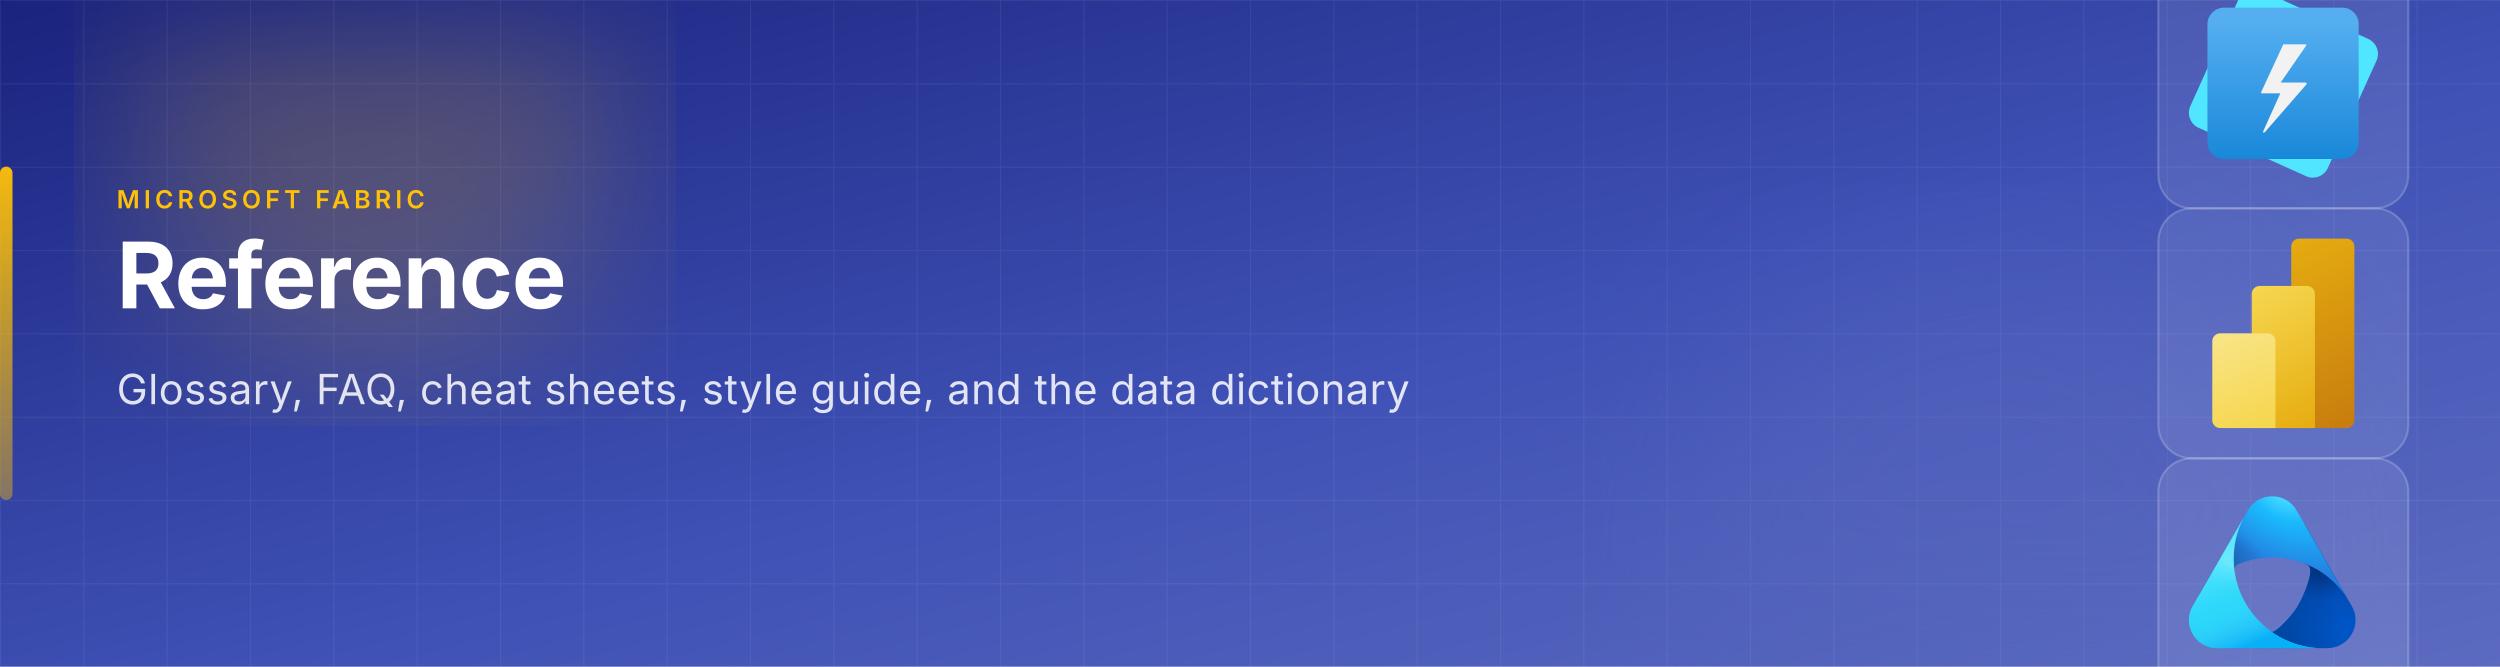
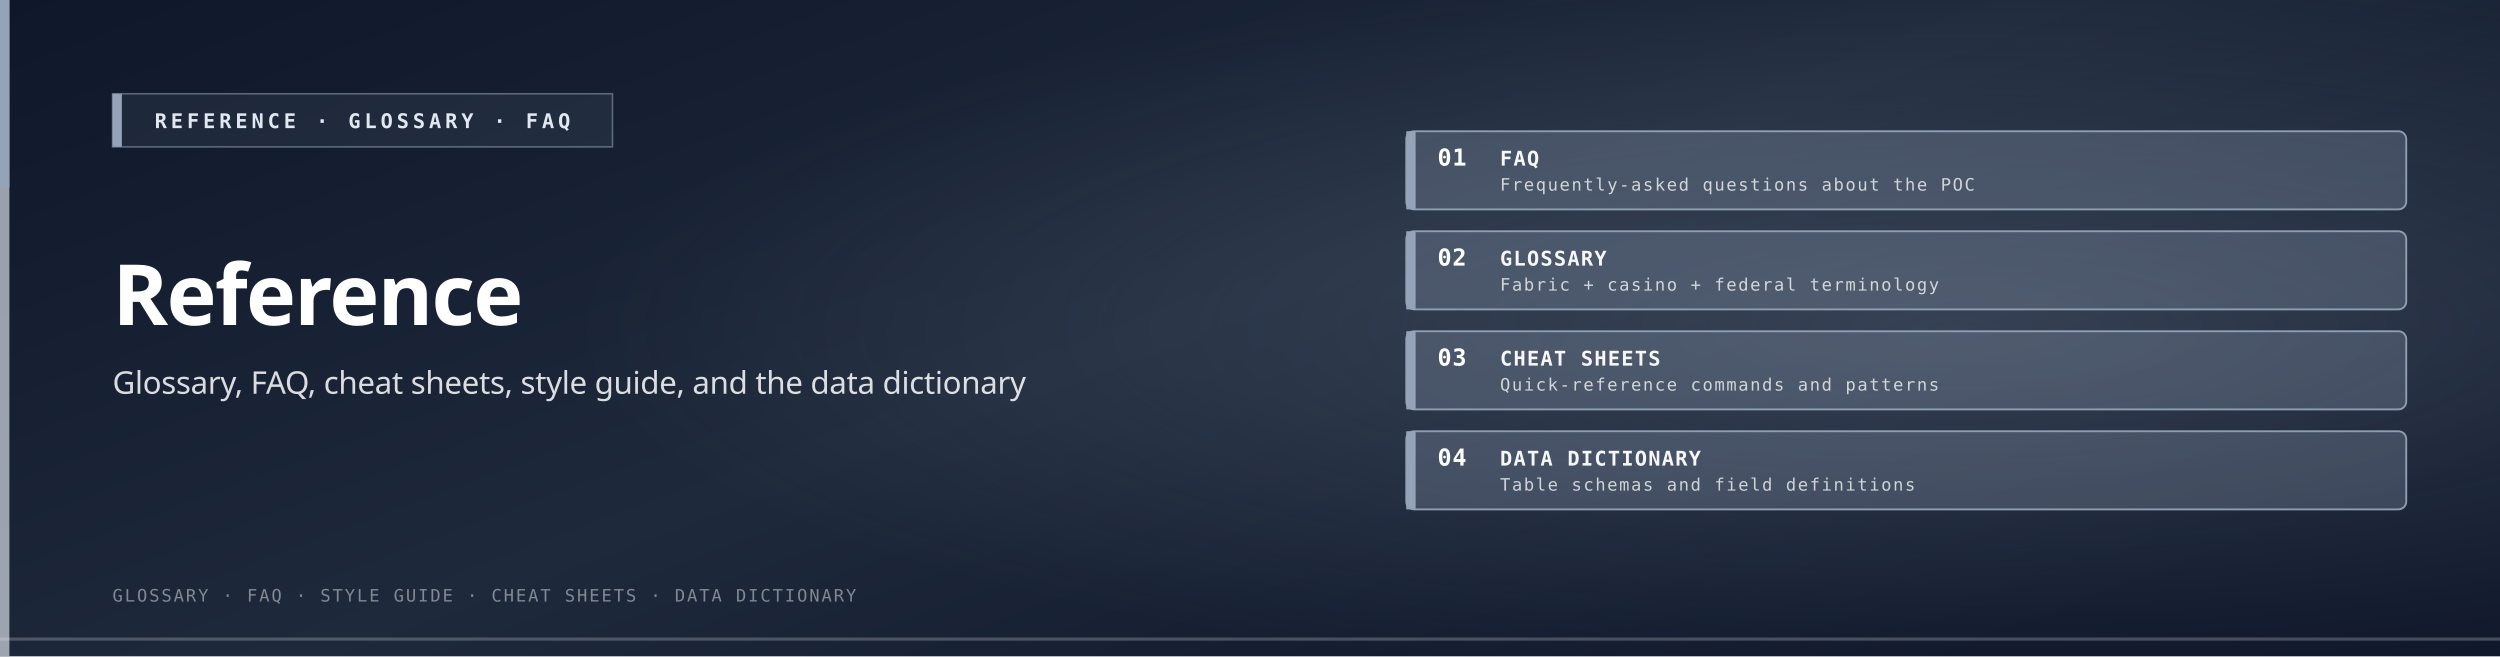
- <svg xmlns="http://www.w3.org/2000/svg" viewBox="0 0 1200 320" width="1200" height="320" role="img" aria-label="Reference">
+ <svg xmlns="http://www.w3.org/2000/svg" viewBox="0 0 1600 420" width="1600" height="420" role="img" aria-labelledby="title desc" preserveAspectRatio="xMidYMid slice">
  <defs>
-     <linearGradient id="bg" x1="0" y1="0" x2="1" y2="1">
-       <stop offset="0%" stop-color="#1A237E" />
-       <stop offset="55%" stop-color="#3F51B5" />
-       <stop offset="100%" stop-color="#5C6BC0" />
+     <linearGradient id="bg" x1="0" y1="0" x2="1" y2="0.7">
+       <stop offset="0%" stop-color="#0F172A" />
+       <stop offset="55%" stop-color="#1E293B" />
+       <stop offset="100%" stop-color="#0F172A" />
    </linearGradient>
-     <linearGradient id="accent" x1="0" y1="0" x2="0" y2="1">
-       <stop offset="0%" stop-color="#FFC107" stop-opacity="0.95" />
-       <stop offset="100%" stop-color="#FFC107" stop-opacity="0.4" />
-     </linearGradient>
-     <pattern id="grid" width="40" height="40" patternUnits="userSpaceOnUse">
-       <path d="M 40 0 L 0 0 0 40" fill="none" stroke="rgba(255,255,255,0.06)" stroke-width="1" />
-     </pattern>
-     <filter id="blur">
-       <feGaussianBlur stdDeviation="40" />
-     </filter>
+     <radialGradient id="glow" cx="78%" cy="50%" r="55%">
+       <stop offset="0%" stop-color="#94A3B8" stop-opacity="0.25" />
+       <stop offset="100%" stop-color="#94A3B8" stop-opacity="0" />
+     </radialGradient>
+     <style>
+       .h-title { font-family:'IBM Plex Sans','Segoe UI','Helvetica Neue',sans-serif; font-weight:600; font-size:54px; fill:#FFFFFF; letter-spacing:-1.0px; }
+       .h-sub   { font-family:'IBM Plex Sans','Segoe UI','Helvetica Neue',sans-serif; font-weight:400; font-size:20px; fill:#FFFFFF; fill-opacity:0.84; letter-spacing:-0.2px; }
+       .h-chip  { font-family:'JetBrains Mono','SF Mono','Consolas',monospace; font-weight:700; font-size:13px; letter-spacing:2.5px; fill:#E2E8F0; }
+       .h-foot  { font-family:'JetBrains Mono','SF Mono','Consolas',monospace; font-weight:500; font-size:11px; letter-spacing:1.2px; fill:#FFFFFF; fill-opacity:0.45; }
+       .v-num   { font-family:'JetBrains Mono','SF Mono','Consolas',monospace; font-weight:700; font-size:15px; fill:#FFFFFF; letter-spacing:0.5px; }
+       .v-lbl   { font-family:'JetBrains Mono','SF Mono','Consolas',monospace; font-weight:600; font-size:13px; fill:#FFFFFF; fill-opacity:0.95; letter-spacing:0.8px; }
+       .v-cap   { font-family:'JetBrains Mono','SF Mono','Consolas',monospace; font-weight:500; font-size:11px; fill:#FFFFFF; fill-opacity:0.75; letter-spacing:1.0px; }
+     </style>
  </defs>
-   <rect width="1200" height="320" fill="url(#bg)" />
-   <rect width="1200" height="320" fill="url(#grid)" />
-   <circle cx="180" cy="60" r="120" fill="#FFC107" opacity="0.20" filter="url(#blur)" />
-   <circle cx="960" cy="280" r="160" fill="#5C6BC0" opacity="0.30" filter="url(#blur)" />
-   <rect x="0" y="80" width="6" height="160" fill="url(#accent)" rx="3" />
-   <text x="56" y="148" font-family="Inter, system-ui, sans-serif" font-size="44" font-weight="700" fill="#FFFFFF" letter-spacing="-0.5">Reference</text>
-   <text x="56" y="194" font-family="Inter, system-ui, sans-serif" font-size="20" font-weight="400" fill="rgba(255,255,255,0.85)" letter-spacing="0.2">Glossary, FAQ, cheat sheets, style guide, and the data dictionary</text>
-   <text x="56" y="100" font-family="Inter, system-ui, sans-serif" font-size="12" font-weight="600" fill="#FFC107" letter-spacing="2" text-transform="uppercase">MICROSOFT FABRIC</text>
-   <g transform="translate(1048,-8)">
-     <rect x="-12" y="-12" width="120" height="120" rx="16" ry="16" fill="rgba(255,255,255,0.10)" stroke="rgba(255,255,255,0.20)" stroke-width="1" />
-     <svg x="0" y="0" width="96" height="96" viewBox="0 0 18 18" preserveAspectRatio="xMidYMid meet">
-       <defs>
-         <linearGradient id="a5de6134-5132-474f-84c5-6848d1902a24" x1="8.98" y1="15.81" x2="8.98" y2="2.19" gradientUnits="userSpaceOnUse">
-           <stop offset="0" stop-color="#1988d9" />
-           <stop offset="0.9" stop-color="#54aef0" />
-         </linearGradient>
-       </defs>
-       <path d="M11.08,17.37,1.37,13a1.48,1.48,0,0,1-.74-1.95L5,1.37a1.48,1.48,0,0,1,2-.74L16.63,5a1.48,1.48,0,0,1,.74,2L13,16.63A1.48,1.48,0,0,1,11.08,17.37Z" fill="#50e6ff" />
-       <path d="M14.3,15.81H3.65a1.49,1.49,0,0,1-1.48-1.48V3.67A1.49,1.49,0,0,1,3.65,2.19H14.3a1.48,1.48,0,0,1,1.48,1.48V14.33A1.48,1.48,0,0,1,14.3,15.81Z" fill="url(#a5de6134-5132-474f-84c5-6848d1902a24)" />
-       <path d="M8.73,9.9H7.12A.09.09,0,0,1,7,9.8a0,0,0,0,1,0,0L9,5.49a.11.11,0,0,1,.09,0h1.89a.09.09,0,0,1,.09.09.07.07,0,0,1,0,0L8.76,8.93H11a.09.09,0,0,1,.09.09.14.14,0,0,1,0,.06L7.37,13.36s-.28.25-.16-.1h0Z" fill="#f2f2f2" />
-     </svg>
+   <rect width="1600" height="420" fill="url(#bg)" />
+   <rect width="1600" height="420" fill="url(#glow)" />
+   <rect x="0" y="0" width="6" height="420" fill="#E2E8F0" opacity="0.65" />
+   <rect x="0" y="0" width="6" height="120" fill="#94A3B8" />
+   <rect x="0" y="408" width="1600" height="2" fill="#E2E8F0" opacity="0.25" />
+   <g transform="translate(72, 60)">
+     <rect x="0" y="0" width="320" height="34" rx="0" fill="#94A3B8" fill-opacity="0.10" stroke="#94A3B8" stroke-opacity="0.55" />
+     <rect x="0" y="0" width="6" height="34" fill="#94A3B8" />
+     <text class="h-chip" x="160.0" y="22" text-anchor="middle">REFERENCE · GLOSSARY · FAQ</text>
  </g>
-   <g transform="translate(1048,112)">
-     <rect x="-12" y="-12" width="120" height="120" rx="16" ry="16" fill="rgba(255,255,255,0.10)" stroke="rgba(255,255,255,0.20)" stroke-width="1" />
-     <svg x="0" y="0" width="96" height="96" viewBox="0 0 18 18" preserveAspectRatio="xMidYMid meet">
-       <defs>
-         <clipPath id="a704ce45-5ca0-410c-9835-3f7dd166dfb6">
-           <path d="M9.71,1.185a.711.711,0,0,1,.711-.711h4.263a.71.71,0,0,1,.71.711v15.63a.71.71,0,0,1-.71.711H3.316a.71.71,0,0,1-.71-.711V9.71A.71.71,0,0,1,3.316,9H6.158V5.448a.711.711,0,0,1,.711-.711H9.71Z" fill="none" />
-         </clipPath>
-         <linearGradient id="a7d0ea34-430c-4819-b9b1-0a8a2dfdd52b" x1="214.573" y1="491.263" x2="222.068" y2="507.151" gradientTransform="translate(-206 -490.699)" gradientUnits="userSpaceOnUse">
-           <stop offset="0" stop-color="#e6ad10" />
-           <stop offset="1" stop-color="#c87e0e" />
-         </linearGradient>
-         <linearGradient id="fa41d3b0-0611-4d16-b103-b71ec870a9cb" x1="211.689" y1="495.678" x2="217.993" y2="507.903" gradientTransform="translate(-206 -490.699)" gradientUnits="userSpaceOnUse">
-           <stop offset="0" stop-color="#f6d751" />
-           <stop offset="1" stop-color="#e6ad10" />
-         </linearGradient>
-         <linearGradient id="ea08d23a-67c8-409f-90e3-67e0ce891091" x1="209.39" y1="499.368" x2="212.873" y2="507.624" gradientTransform="translate(-206 -490.699)" gradientUnits="userSpaceOnUse">
-           <stop offset="0" stop-color="#f9e589" />
-           <stop offset="1" stop-color="#f6d751" />
-         </linearGradient>
-       </defs>
-       <g clip-path="url(#a704ce45-5ca0-410c-9835-3f7dd166dfb6)">
-         <g>
-           <path d="M15.394.474V17.526H9.71V.474Z" fill="url(#a7d0ea34-430c-4819-b9b1-0a8a2dfdd52b)" />
-           <path d="M11.842,5.448V17.526H6.158V4.737h4.973A.711.711,0,0,1,11.842,5.448Z" fill="url(#fa41d3b0-0611-4d16-b103-b71ec870a9cb)" />
-           <path d="M2.606,9v8.526H8.29V9.71A.711.711,0,0,0,7.579,9Z" fill="url(#ea08d23a-67c8-409f-90e3-67e0ce891091)" />
-         </g>
-       </g>
-     </svg>
-   </g>
-   <g transform="translate(1048,232)">
-     <rect x="-12" y="-12" width="120" height="120" rx="16" ry="16" fill="rgba(255,255,255,0.10)" stroke="rgba(255,255,255,0.20)" stroke-width="1" />
-     <svg x="0" y="0" width="96" height="96" viewBox="0 0 18 18" preserveAspectRatio="xMidYMid meet">
-       <path fill="url(#iffe440-a)" d="m15.157 11.038-4.3-7.45a8 8 0 0 1 .65 3.612l-.744-.055s.492.153.6.388c.34.72-.783 3.09-1.171 3.673-.63.944-1.848 2.16-2.167 2.16-.099 0-.141-.034-.141-.034-1.156.715-2.522 1.415-3.924 1.501h9.006c1.948 0 3.165-2.108 2.191-3.795" />
-       <path fill="url(#iffe440-b)" fill-opacity=".5" d="m15.157 11.038-4.3-7.45a8 8 0 0 1 .65 3.612l-.744-.055s.492.153.6.388c.34.72-.783 3.09-1.171 3.673-.63.944-1.848 2.16-2.167 2.16-.099 0-.141-.034-.141-.034-1.156.715-2.522 1.415-3.924 1.501h9.006c1.948 0 3.165-2.108 2.191-3.795" />
-       <path fill="url(#iffe440-c)" fill-opacity=".2" d="m15.157 11.038-4.3-7.45a8 8 0 0 1 .65 3.612l-.744-.055s.492.153.6.388c.34.72-.783 3.09-1.171 3.673-.63.944-1.848 2.16-2.167 2.16-.099 0-.141-.034-.141-.034-1.156.715-2.522 1.415-3.924 1.501h9.006c1.948 0 3.165-2.108 2.191-3.795" />
-       <path fill="url(#iffe440-d)" d="M14.526 10.01q.133.183.253.37l-4.588-7.948C9.217.745 6.783.745 5.81 2.432L1.3 10.245c.692-1.033 2.209-1.81 3.307-2.352 0 0-.038-.23.052-.39.09-.158.213-.202.331-.25a8.06 8.06 0 0 1 9.537 2.757Z" />
-       <path fill="url(#iffe440-e)" fill-opacity=".36" d="M14.526 10.01q.133.183.253.37l-4.588-7.948C9.217.745 6.783.745 5.81 2.432L1.3 10.245c.692-1.033 2.209-1.81 3.307-2.352 0 0-.038-.23.052-.39.09-.158.213-.202.331-.25a8.06 8.06 0 0 1 9.537 2.757Z" />
-       <path fill="url(#iffe440-f)" d="M12.081 14.832H3.034c-1.948 0-3.165-2.109-2.191-3.796l4.584-7.942a8.063 8.063 0 0 0 6.654 11.738" />
-       <path fill="url(#iffe440-g)" fill-opacity=".25" d="M12.081 14.832H3.034c-1.948 0-3.165-2.109-2.191-3.796l4.584-7.942a8.063 8.063 0 0 0 6.654 11.738" />
-       <path fill="url(#iffe440-h)" d="M12.081 14.832H3.034c-1.948 0-3.165-2.109-2.191-3.796l4.584-7.942a8.063 8.063 0 0 0 6.654 11.738" />
-       <defs>
-         <radialGradient id="iffe440-b" cx="0" cy="0" r="1" gradientTransform="matrix(.14216 3.1987 -2.95039 .13113 12.243 7.416)" gradientUnits="userSpaceOnUse">
-           <stop stop-color="#041642" />
-           <stop offset="1" stop-color="#041642" stop-opacity="0" />
-         </radialGradient>
-         <radialGradient id="iffe440-c" cx="0" cy="0" r="1" gradientTransform="matrix(5.61361 -2.46018 2.79916 6.3871 8.443 14.14)" gradientUnits="userSpaceOnUse">
-           <stop />
-           <stop offset="1" stop-opacity="0" />
-         </radialGradient>
-         <radialGradient id="iffe440-d" cx="0" cy="0" r="1" gradientTransform="matrix(-3.06704 5.34995 -8.79035 -5.03937 8.877 .902)" gradientUnits="userSpaceOnUse">
-           <stop stop-color="#51DEFF" />
-           <stop offset=".349" stop-color="#1ABAFD" />
-           <stop offset="1" stop-color="#247FE0" />
-         </radialGradient>
-         <radialGradient id="iffe440-e" cx="0" cy="0" r="1" gradientTransform="rotate(-39.249 15.386 7.104)scale(9.59415 6.27867)" gradientUnits="userSpaceOnUse">
-           <stop offset=".475" />
-           <stop offset="1" stop-opacity="0" />
-         </radialGradient>
-         <radialGradient id="iffe440-g" cx="0" cy="0" r="1" gradientTransform="matrix(-.39897 2.5924 -3.80166 -.58508 4.571 6.97)" gradientUnits="userSpaceOnUse">
-           <stop offset=".177" stop-color="#CCF9FF" />
-           <stop offset="1" stop-color="#4FE3FF" stop-opacity=".12" />
-         </radialGradient>
-         <linearGradient id="iffe440-a" x1="13.948" x2="14.231" y1="4.359" y2="12.801" gradientUnits="userSpaceOnUse">
-           <stop stop-color="#033E9A" />
-           <stop offset="1" stop-color="#0055C6" />
-         </linearGradient>
-         <linearGradient id="iffe440-f" x1="3.897" x2="7.706" y1="5.277" y2="15.345" gradientUnits="userSpaceOnUse">
-           <stop stop-color="#59E7FD" />
-           <stop offset=".587" stop-color="#23D4F9" />
-           <stop offset="1" stop-color="#32BBF2" />
-         </linearGradient>
-         <linearGradient id="iffe440-h" x1="6.606" x2="4.909" y1="14.336" y2="10.303" gradientUnits="userSpaceOnUse">
-           <stop stop-color="#08B0F8" />
-           <stop offset="1" stop-color="#52E5FF" stop-opacity="0" />
-         </linearGradient>
-       </defs>
-     </svg>
+   <text class="h-title" x="72" y="208">Reference</text>
+   <text class="h-sub" x="72" y="252">Glossary, FAQ, cheat sheets, style guide, and the data dictionary</text>
+   <text class="h-foot" x="72" y="385">GLOSSARY · FAQ · STYLE GUIDE · CHEAT SHEETS · DATA DICTIONARY</text>
+   <g transform="translate(900, 84)">
+     <g transform="translate(0,0)">
+       <rect x="0" y="0" width="640" height="50" rx="5" fill="#94A3B8" fill-opacity="0.28" stroke="#94A3B8" stroke-opacity="0.95" stroke-width="1.2" />
+       <rect x="0" y="0" width="6" height="50" fill="#94A3B8" />
+       <text class="v-num" x="20" y="22">01</text>
+       <text class="v-lbl" x="60" y="22" font-size="14">FAQ</text>
+       <text class="v-cap" x="60" y="38">Frequently-asked questions about the POC</text>
+     </g>
+     <g transform="translate(0,64)">
+       <rect x="0" y="0" width="640" height="50" rx="5" fill="#94A3B8" fill-opacity="0.28" stroke="#94A3B8" stroke-opacity="0.95" stroke-width="1.2" />
+       <rect x="0" y="0" width="6" height="50" fill="#94A3B8" />
+       <text class="v-num" x="20" y="22">02</text>
+       <text class="v-lbl" x="60" y="22" font-size="14">GLOSSARY</text>
+       <text class="v-cap" x="60" y="38">Fabric + casino + federal terminology</text>
+     </g>
+     <g transform="translate(0,128)">
+       <rect x="0" y="0" width="640" height="50" rx="5" fill="#94A3B8" fill-opacity="0.28" stroke="#94A3B8" stroke-opacity="0.95" stroke-width="1.2" />
+       <rect x="0" y="0" width="6" height="50" fill="#94A3B8" />
+       <text class="v-num" x="20" y="22">03</text>
+       <text class="v-lbl" x="60" y="22" font-size="14">CHEAT SHEETS</text>
+       <text class="v-cap" x="60" y="38">Quick-reference commands and patterns</text>
+     </g>
+     <g transform="translate(0,192)">
+       <rect x="0" y="0" width="640" height="50" rx="5" fill="#94A3B8" fill-opacity="0.28" stroke="#94A3B8" stroke-opacity="0.95" stroke-width="1.2" />
+       <rect x="0" y="0" width="6" height="50" fill="#94A3B8" />
+       <text class="v-num" x="20" y="22">04</text>
+       <text class="v-lbl" x="60" y="22" font-size="14">DATA DICTIONARY</text>
+       <text class="v-cap" x="60" y="38">Table schemas and field definitions</text>
+     </g>
  </g>
</svg>
